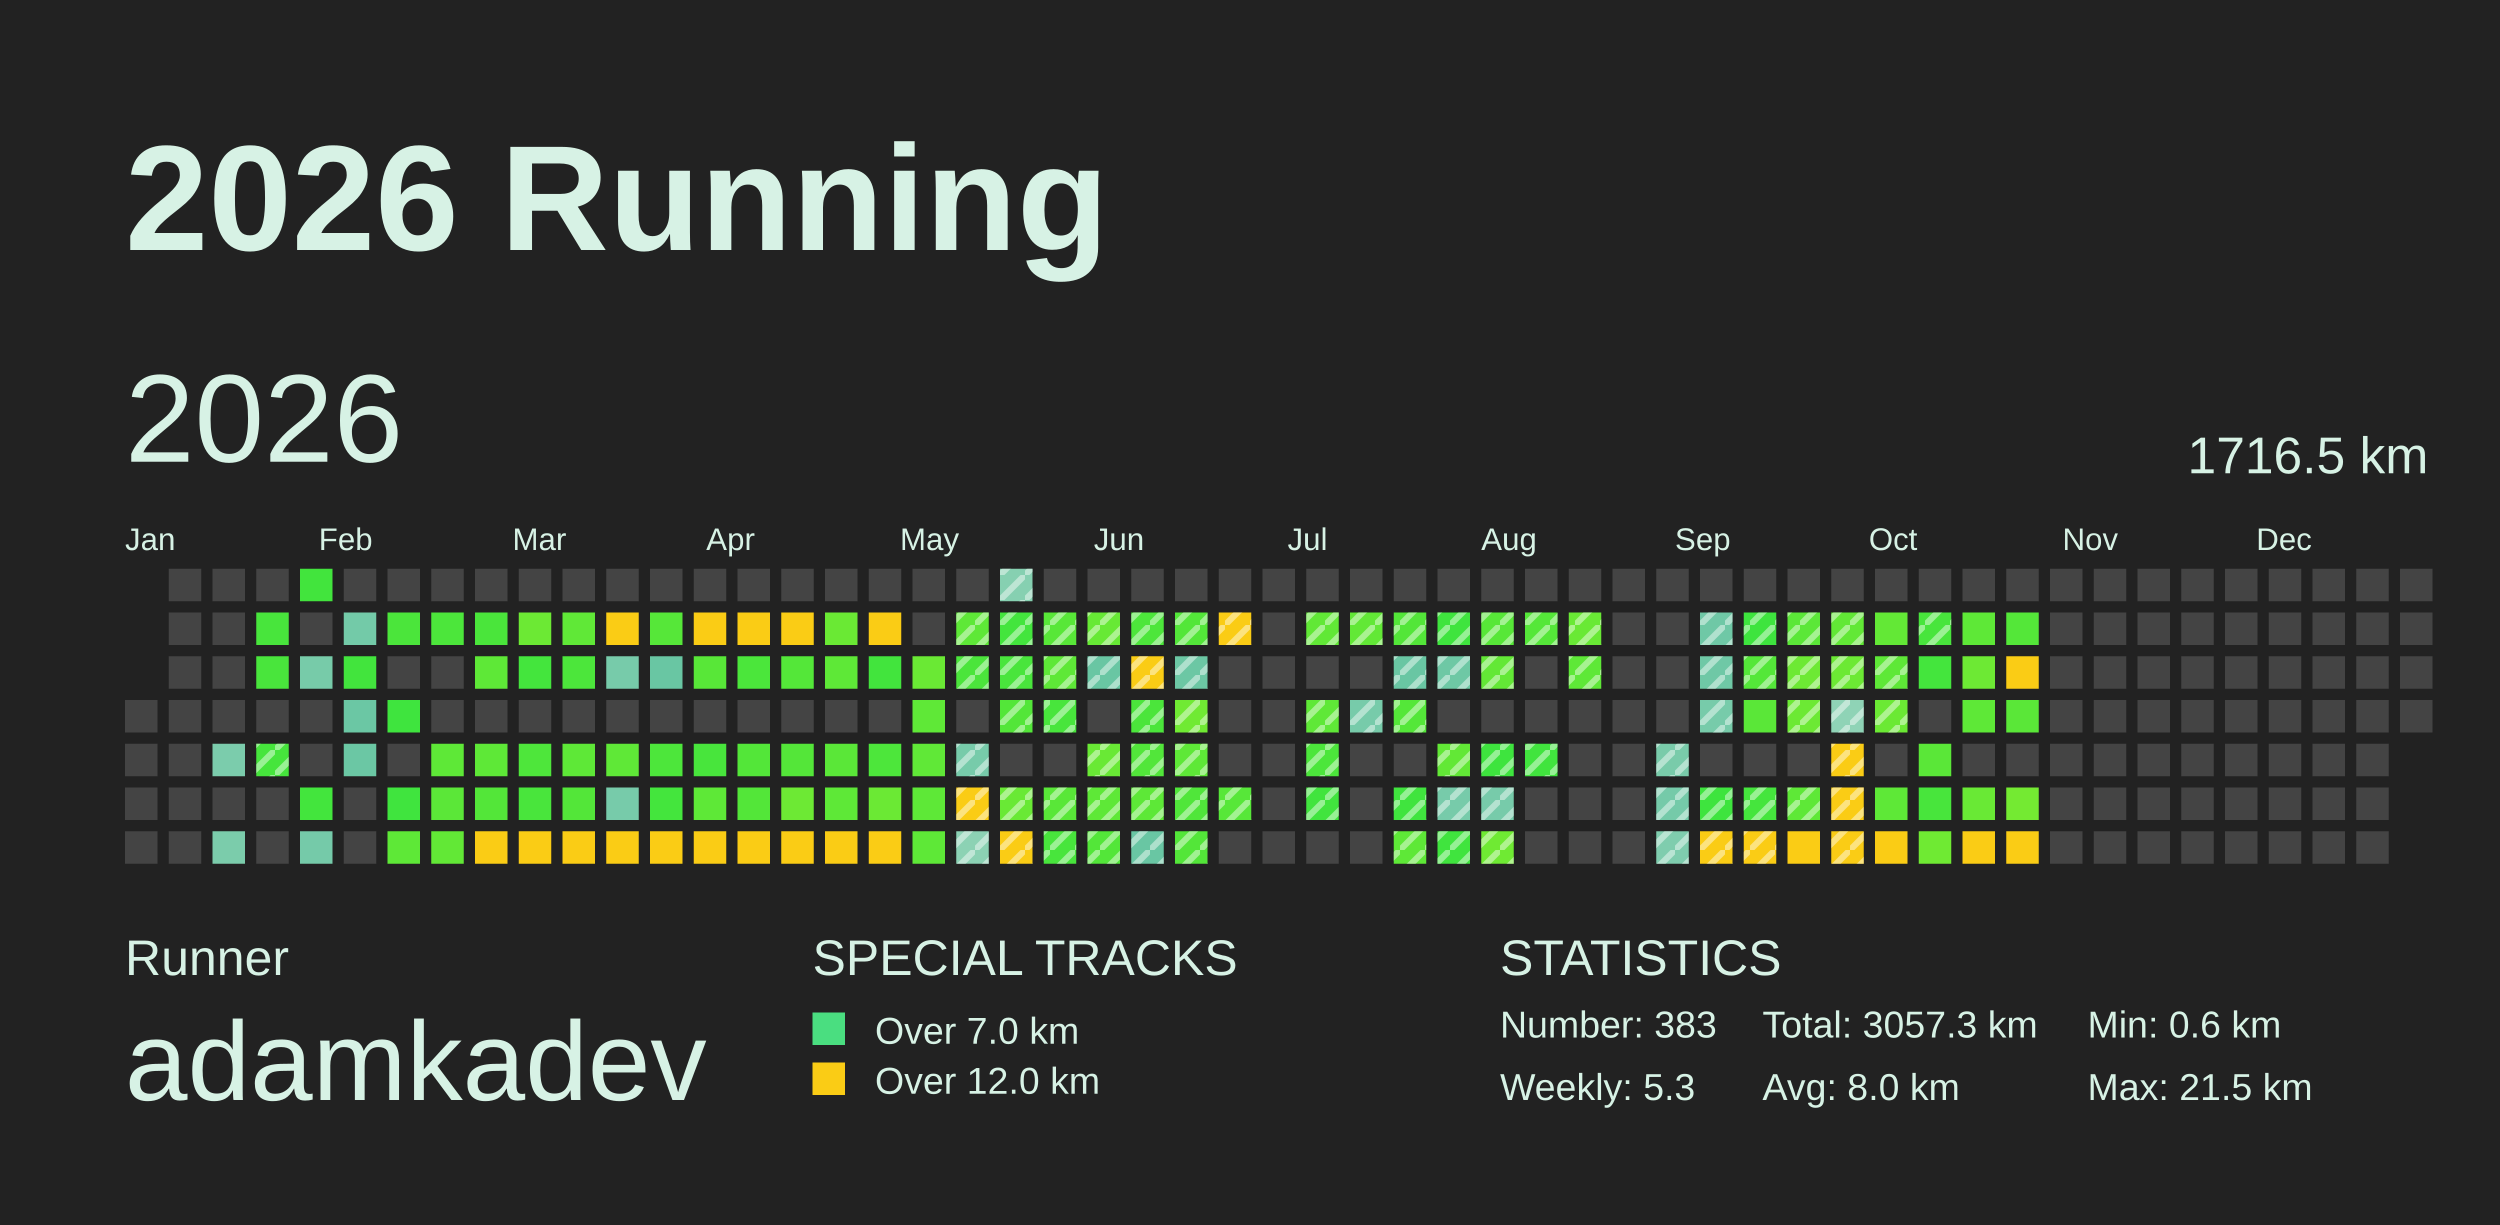
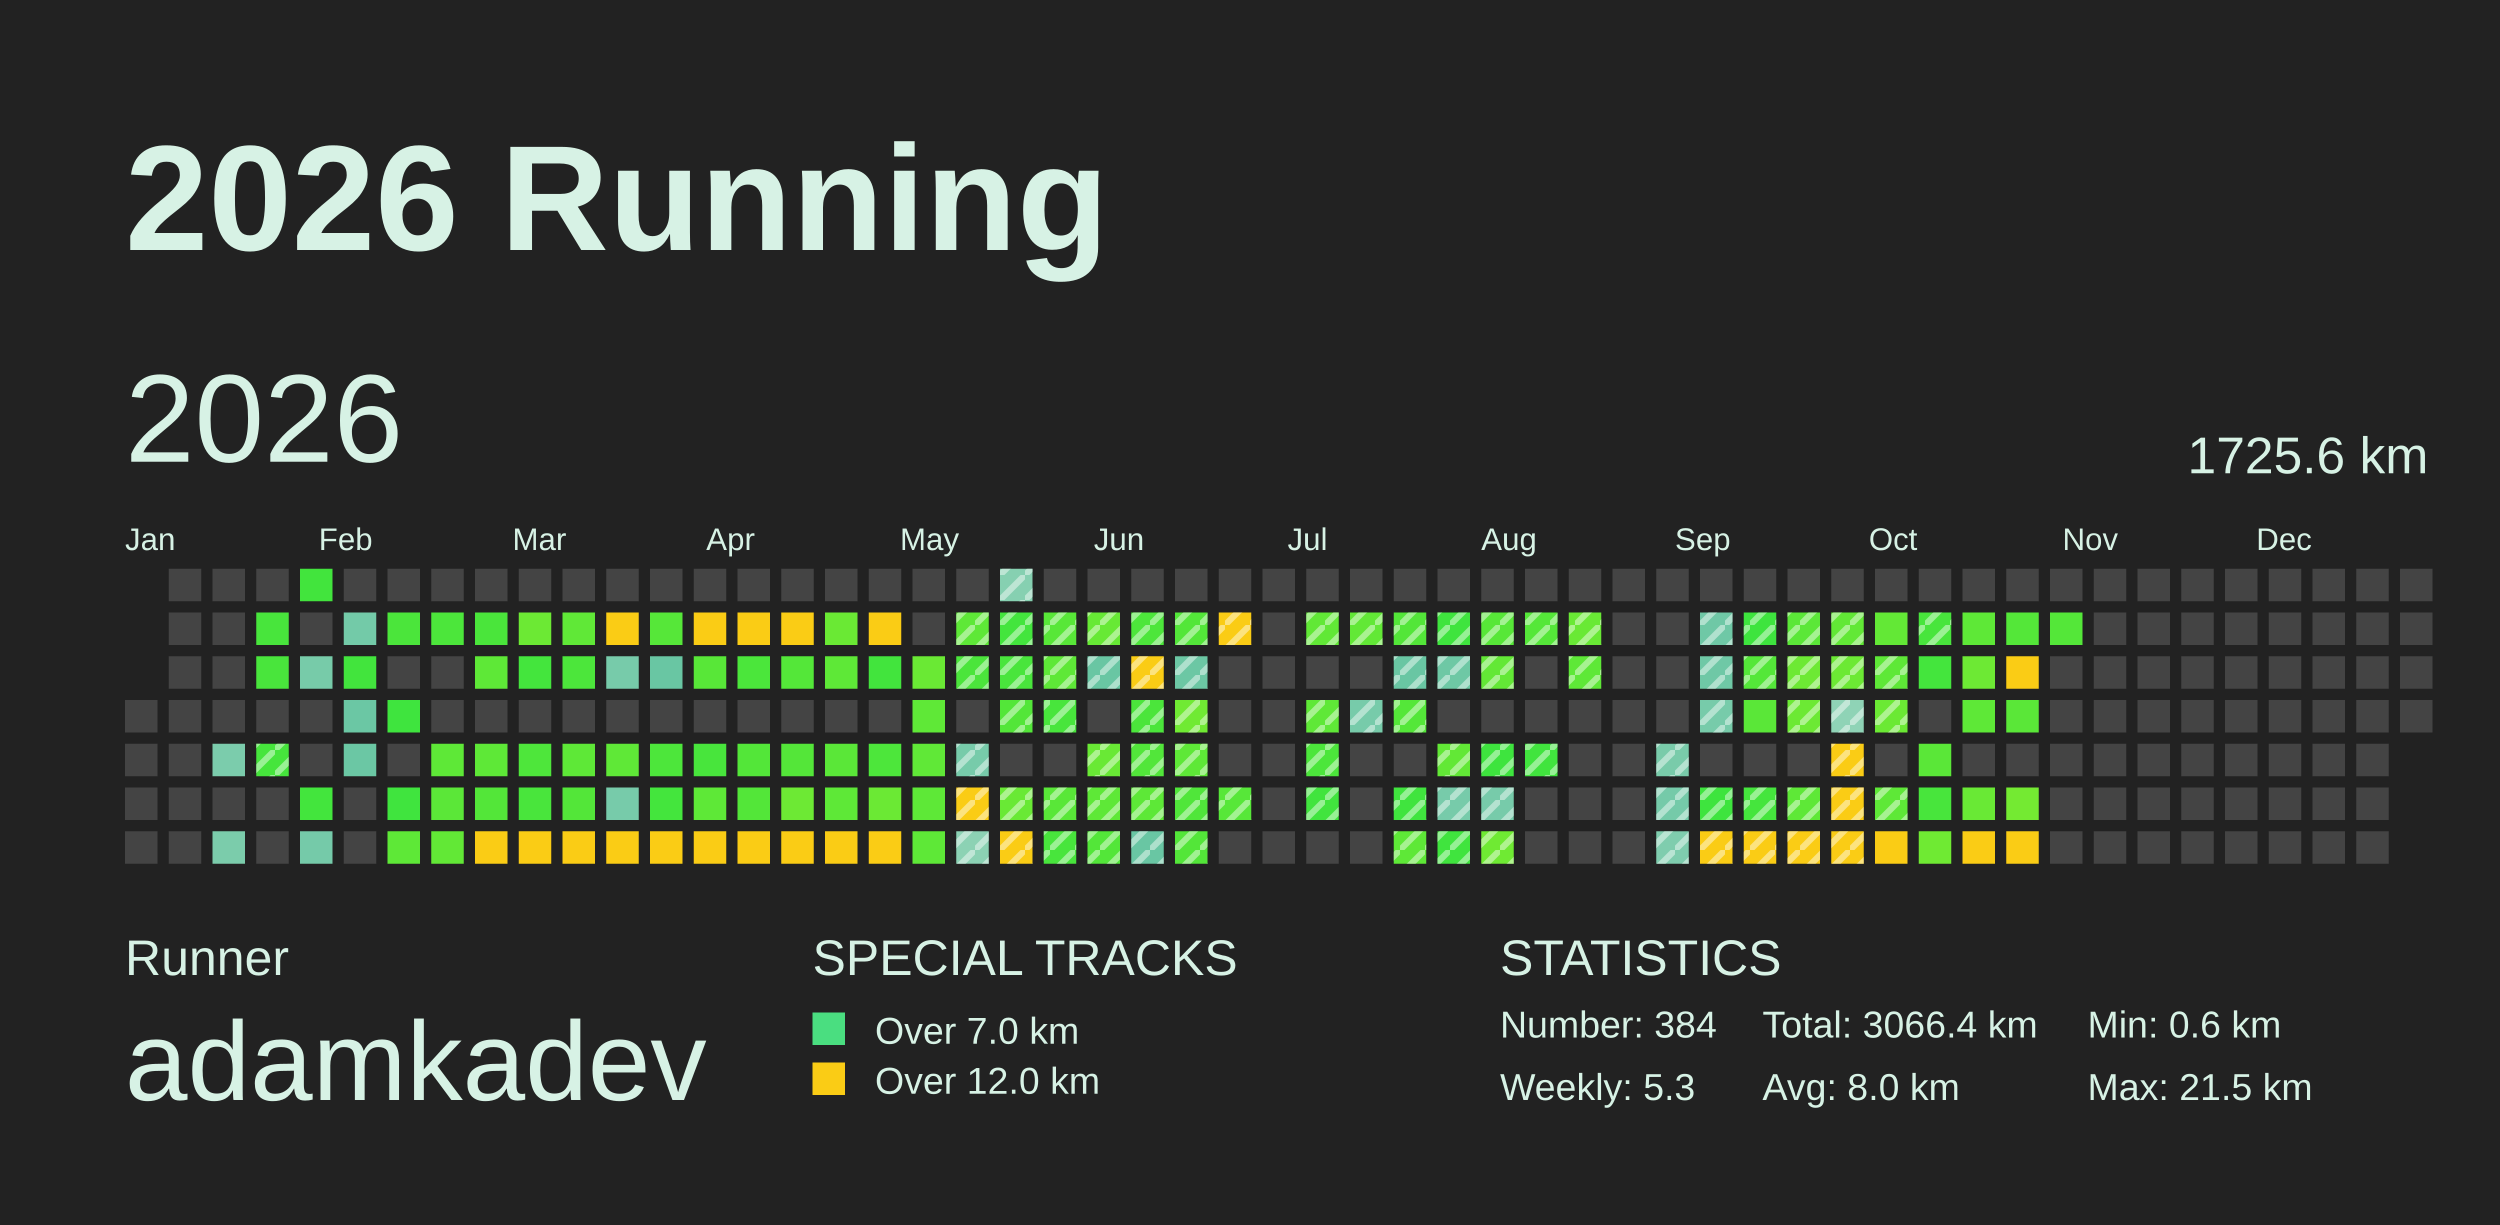
<svg xmlns="http://www.w3.org/2000/svg" baseProfile="full" height="98mm" version="1.1" viewBox="0,0,200,98" width="200mm">
  <defs>
    <pattern height="2" id="indoor-stripe" patternUnits="userSpaceOnUse" width="2">
      <line stroke="white" stroke-opacity="0.45" stroke-width="0.5" x1="0" x2="2" y1="2" y2="0" />
    </pattern>
  </defs>
  <rect fill="#222222" height="98" width="200" x="0" y="0" />
  <text fill="#D7F2E5" style="font-size:12px; font-family:Arial; font-weight:bold;" x="10" y="20">2026 Running</text>
  <text fill="#D7F2E5" style="font-size:4px; font-family:Arial" x="10" y="78">Runner</text>
  <text fill="#D7F2E5" style="font-size:9px; font-family:Arial" x="10" y="88">adamkadev</text>
  <text fill="#D7F2E5" style="font-size:4px; font-family:Arial" x="65" y="78">SPECIAL TRACKS</text>
  <rect fill="#4ADE80" height="2.6" width="2.6" x="65" y="81" />
  <text fill="#D7F2E5" style="font-size:3px; font-family:Arial" x="70" y="83.5">Over 7.0 km</text>
  <rect fill="#FACC15" height="2.6" width="2.6" x="65" y="85" />
  <text fill="#D7F2E5" style="font-size:3px; font-family:Arial" x="70" y="87.5">Over 12.0 km</text>
  <text fill="#D7F2E5" style="font-size:4px; font-family:Arial" x="120" y="78">STATISTICS</text>
-   <text fill="#D7F2E5" style="font-size:3px; font-family:Arial" x="120" y="83">Number: 383</text>
+   <text fill="#D7F2E5" style="font-size:3px; font-family:Arial" x="120" y="83">Number: 384</text>
  <text fill="#D7F2E5" style="font-size:3px; font-family:Arial" x="120" y="88">Weekly: 5.3</text>
-   <text fill="#D7F2E5" style="font-size:3px; font-family:Arial" x="141" y="83">Total: 3057.3 km</text>
+   <text fill="#D7F2E5" style="font-size:3px; font-family:Arial" x="141" y="83">Total: 3066.4 km</text>
  <text fill="#D7F2E5" style="font-size:3px; font-family:Arial" x="141" y="88">Avg: 8.0 km</text>
  <text fill="#D7F2E5" style="font-size:3px; font-family:Arial" x="167" y="83">Min: 0.6 km</text>
  <text fill="#D7F2E5" style="font-size:3px; font-family:Arial" x="167" y="88">Max: 21.5 km</text>
  <text dominant-baseline="hanging" fill="#D7F2E5" style="font-size:10.0px; font-family:Arial;" x="10" y="30">2026</text>
-   <text dominant-baseline="hanging" fill="#D7F2E5" style="font-size:4.125px; font-family:Arial;" x="175" y="35">1716.5 km</text>
+   <text dominant-baseline="hanging" fill="#D7F2E5" style="font-size:4.125px; font-family:Arial;" x="175" y="35">1725.6 km</text>
  <text fill="#D7F2E5" style="font-size:2.5px; font-family:Arial" x="10.0" y="44">Jan</text>
  <text fill="#D7F2E5" style="font-size:2.5px; font-family:Arial" x="25.5" y="44">Feb</text>
  <text fill="#D7F2E5" style="font-size:2.5px; font-family:Arial" x="41.0" y="44">Mar</text>
  <text fill="#D7F2E5" style="font-size:2.5px; font-family:Arial" x="56.5" y="44">Apr</text>
  <text fill="#D7F2E5" style="font-size:2.5px; font-family:Arial" x="72.0" y="44">May</text>
  <text fill="#D7F2E5" style="font-size:2.5px; font-family:Arial" x="87.5" y="44">Jun</text>
  <text fill="#D7F2E5" style="font-size:2.5px; font-family:Arial" x="103.0" y="44">Jul</text>
  <text fill="#D7F2E5" style="font-size:2.5px; font-family:Arial" x="118.5" y="44">Aug</text>
  <text fill="#D7F2E5" style="font-size:2.5px; font-family:Arial" x="134.0" y="44">Sep</text>
  <text fill="#D7F2E5" style="font-size:2.5px; font-family:Arial" x="149.5" y="44">Oct</text>
  <text fill="#D7F2E5" style="font-size:2.5px; font-family:Arial" x="165.0" y="44">Nov</text>
  <text fill="#D7F2E5" style="font-size:2.5px; font-family:Arial" x="180.5" y="44">Dec</text>
  <rect fill="#444444" height="2.6" width="2.6" x="10.0" y="56.0" />
  <rect fill="#444444" height="2.6" width="2.6" x="10.0" y="59.5" />
  <rect fill="#444444" height="2.6" width="2.6" x="10.0" y="63.0" />
  <rect fill="#444444" height="2.6" width="2.6" x="10.0" y="66.5" />
  <rect fill="#444444" height="2.6" width="2.6" x="13.5" y="45.5" />
  <rect fill="#444444" height="2.6" width="2.6" x="13.5" y="49.0" />
  <rect fill="#444444" height="2.6" width="2.6" x="13.5" y="52.5" />
  <rect fill="#444444" height="2.6" width="2.6" x="13.5" y="56.0" />
  <rect fill="#444444" height="2.6" width="2.6" x="13.5" y="59.5" />
  <rect fill="#444444" height="2.6" width="2.6" x="13.5" y="63.0" />
  <rect fill="#444444" height="2.6" width="2.6" x="13.5" y="66.5" />
  <rect fill="#444444" height="2.6" width="2.6" x="17.0" y="45.5" />
  <rect fill="#444444" height="2.6" width="2.6" x="17.0" y="49.0" />
  <rect fill="#444444" height="2.6" width="2.6" x="17.0" y="52.5" />
  <rect fill="#444444" height="2.6" width="2.6" x="17.0" y="56.0" />
  <rect fill="#7bccac" height="2.6" width="2.6" x="17.0" y="59.5" />
  <rect fill="#444444" height="2.6" width="2.6" x="17.0" y="63.0" />
  <rect fill="#7bccab" height="2.6" width="2.6" x="17.0" y="66.5" />
  <rect fill="#444444" height="2.6" width="2.6" x="20.5" y="45.5" />
  <rect fill="#48e53c" height="2.6" width="2.6" x="20.5" y="49.0" />
  <rect fill="#49e53c" height="2.6" width="2.6" x="20.5" y="52.5" />
  <rect fill="#444444" height="2.6" width="2.6" x="20.5" y="56.0" />
  <rect fill="#46e53c" height="2.6" width="2.6" x="20.5" y="59.5" />
  <rect fill="url(#indoor-stripe)" height="2.6" style="pointer-events: none;" width="2.6" x="20.5" y="59.5" />
  <rect fill="#444444" height="2.6" width="2.6" x="20.5" y="63.0" />
  <rect fill="#444444" height="2.6" width="2.6" x="20.5" y="66.5" />
  <rect fill="#42e43d" height="2.6" width="2.6" x="24.0" y="45.5" />
  <rect fill="#444444" height="2.6" width="2.6" x="24.0" y="49.0" />
  <rect fill="#77cba9" height="2.6" width="2.6" x="24.0" y="52.5" />
  <rect fill="#444444" height="2.6" width="2.6" x="24.0" y="56.0" />
  <rect fill="#444444" height="2.6" width="2.6" x="24.0" y="59.5" />
  <rect fill="#43e53d" height="2.6" width="2.6" x="24.0" y="63.0" />
  <rect fill="#75caa9" height="2.6" width="2.6" x="24.0" y="66.5" />
  <rect fill="#444444" height="2.6" width="2.6" x="27.5" y="45.5" />
  <rect fill="#73caa8" height="2.6" width="2.6" x="27.5" y="49.0" />
  <rect fill="#42e43d" height="2.6" width="2.6" x="27.5" y="52.5" />
  <rect fill="#6bc7a4" height="2.6" width="2.6" x="27.5" y="56.0" />
  <rect fill="#6bc7a4" height="2.6" width="2.6" x="27.5" y="59.5" />
  <rect fill="#444444" height="2.6" width="2.6" x="27.5" y="63.0" />
  <rect fill="#444444" height="2.6" width="2.6" x="27.5" y="66.5" />
  <rect fill="#444444" height="2.6" width="2.6" x="31.0" y="45.5" />
  <rect fill="#4be53b" height="2.6" width="2.6" x="31.0" y="49.0" />
  <rect fill="#444444" height="2.6" width="2.6" x="31.0" y="52.5" />
  <rect fill="#3fe43e" height="2.6" width="2.6" x="31.0" y="56.0" />
  <rect fill="#444444" height="2.6" width="2.6" x="31.0" y="59.5" />
  <rect fill="#40e43e" height="2.6" width="2.6" x="31.0" y="63.0" />
  <rect fill="#5ee837" height="2.6" width="2.6" x="31.0" y="66.5" />
  <rect fill="#444444" height="2.6" width="2.6" x="34.5" y="45.5" />
  <rect fill="#4ce63b" height="2.6" width="2.6" x="34.5" y="49.0" />
  <rect fill="#444444" height="2.6" width="2.6" x="34.5" y="52.5" />
  <rect fill="#444444" height="2.6" width="2.6" x="34.5" y="56.0" />
  <rect fill="#5ee837" height="2.6" width="2.6" x="34.5" y="59.5" />
  <rect fill="#5be738" height="2.6" width="2.6" x="34.5" y="63.0" />
  <rect fill="#62e836" height="2.6" width="2.6" x="34.5" y="66.5" />
  <rect fill="#444444" height="2.6" width="2.6" x="38.0" y="45.5" />
  <rect fill="#4ae53b" height="2.6" width="2.6" x="38.0" y="49.0" />
  <rect fill="#5ee837" height="2.6" width="2.6" x="38.0" y="52.5" />
  <rect fill="#444444" height="2.6" width="2.6" x="38.0" y="56.0" />
  <rect fill="#5ee837" height="2.6" width="2.6" x="38.0" y="59.5" />
  <rect fill="#53e639" height="2.6" width="2.6" x="38.0" y="63.0" />
  <rect fill="#FACC15" height="2.6" width="2.6" x="38.0" y="66.5" />
  <rect fill="#444444" height="2.6" width="2.6" x="41.5" y="45.5" />
  <rect fill="#6ce934" height="2.6" width="2.6" x="41.5" y="49.0" />
  <rect fill="#44e53d" height="2.6" width="2.6" x="41.5" y="52.5" />
  <rect fill="#444444" height="2.6" width="2.6" x="41.5" y="56.0" />
  <rect fill="#4ee63b" height="2.6" width="2.6" x="41.5" y="59.5" />
  <rect fill="#49e53c" height="2.6" width="2.6" x="41.5" y="63.0" />
  <rect fill="#FACC15" height="2.6" width="2.6" x="41.5" y="66.5" />
  <rect fill="#444444" height="2.6" width="2.6" x="45.0" y="45.5" />
  <rect fill="#60e837" height="2.6" width="2.6" x="45.0" y="49.0" />
  <rect fill="#4ce63b" height="2.6" width="2.6" x="45.0" y="52.5" />
  <rect fill="#444444" height="2.6" width="2.6" x="45.0" y="56.0" />
  <rect fill="#5ee837" height="2.6" width="2.6" x="45.0" y="59.5" />
  <rect fill="#53e639" height="2.6" width="2.6" x="45.0" y="63.0" />
  <rect fill="#FACC15" height="2.6" width="2.6" x="45.0" y="66.5" />
  <rect fill="#444444" height="2.6" width="2.6" x="48.5" y="45.5" />
  <rect fill="#FACC15" height="2.6" width="2.6" x="48.5" y="49.0" />
  <rect fill="#77cbaa" height="2.6" width="2.6" x="48.5" y="52.5" />
  <rect fill="#444444" height="2.6" width="2.6" x="48.5" y="56.0" />
  <rect fill="#5fe837" height="2.6" width="2.6" x="48.5" y="59.5" />
  <rect fill="#77cbaa" height="2.6" width="2.6" x="48.5" y="63.0" />
  <rect fill="#FACC15" height="2.6" width="2.6" x="48.5" y="66.5" />
  <rect fill="#444444" height="2.6" width="2.6" x="52.0" y="45.5" />
  <rect fill="#56e739" height="2.6" width="2.6" x="52.0" y="49.0" />
  <rect fill="#69c6a3" height="2.6" width="2.6" x="52.0" y="52.5" />
  <rect fill="#444444" height="2.6" width="2.6" x="52.0" y="56.0" />
  <rect fill="#4de63b" height="2.6" width="2.6" x="52.0" y="59.5" />
  <rect fill="#44e53d" height="2.6" width="2.6" x="52.0" y="63.0" />
  <rect fill="#FACC15" height="2.6" width="2.6" x="52.0" y="66.5" />
  <rect fill="#444444" height="2.6" width="2.6" x="55.5" y="45.5" />
  <rect fill="#FACC15" height="2.6" width="2.6" x="55.5" y="49.0" />
  <rect fill="#58e738" height="2.6" width="2.6" x="55.5" y="52.5" />
  <rect fill="#444444" height="2.6" width="2.6" x="55.5" y="56.0" />
  <rect fill="#48e53c" height="2.6" width="2.6" x="55.5" y="59.5" />
  <rect fill="#5ee837" height="2.6" width="2.6" x="55.5" y="63.0" />
  <rect fill="#FACC15" height="2.6" width="2.6" x="55.5" y="66.5" />
  <rect fill="#444444" height="2.6" width="2.6" x="59.0" y="45.5" />
  <rect fill="#FACC15" height="2.6" width="2.6" x="59.0" y="49.0" />
  <rect fill="#4be63b" height="2.6" width="2.6" x="59.0" y="52.5" />
  <rect fill="#444444" height="2.6" width="2.6" x="59.0" y="56.0" />
  <rect fill="#53e639" height="2.6" width="2.6" x="59.0" y="59.5" />
  <rect fill="#53e639" height="2.6" width="2.6" x="59.0" y="63.0" />
  <rect fill="#FACC15" height="2.6" width="2.6" x="59.0" y="66.5" />
  <rect fill="#444444" height="2.6" width="2.6" x="62.5" y="45.5" />
  <rect fill="#FACC15" height="2.6" width="2.6" x="62.5" y="49.0" />
  <rect fill="#54e739" height="2.6" width="2.6" x="62.5" y="52.5" />
  <rect fill="#444444" height="2.6" width="2.6" x="62.5" y="56.0" />
  <rect fill="#54e639" height="2.6" width="2.6" x="62.5" y="59.5" />
  <rect fill="#6de934" height="2.6" width="2.6" x="62.5" y="63.0" />
  <rect fill="#FACC15" height="2.6" width="2.6" x="62.5" y="66.5" />
  <rect fill="#444444" height="2.6" width="2.6" x="66.0" y="45.5" />
  <rect fill="#6ae934" height="2.6" width="2.6" x="66.0" y="49.0" />
  <rect fill="#5ee837" height="2.6" width="2.6" x="66.0" y="52.5" />
  <rect fill="#444444" height="2.6" width="2.6" x="66.0" y="56.0" />
  <rect fill="#5ae738" height="2.6" width="2.6" x="66.0" y="59.5" />
  <rect fill="#5ee837" height="2.6" width="2.6" x="66.0" y="63.0" />
  <rect fill="#FACC15" height="2.6" width="2.6" x="66.0" y="66.5" />
  <rect fill="#444444" height="2.6" width="2.6" x="69.5" y="45.5" />
  <rect fill="#FACC15" height="2.6" width="2.6" x="69.5" y="49.0" />
  <rect fill="#42e43d" height="2.6" width="2.6" x="69.5" y="52.5" />
  <rect fill="#444444" height="2.6" width="2.6" x="69.5" y="56.0" />
  <rect fill="#4de63b" height="2.6" width="2.6" x="69.5" y="59.5" />
  <rect fill="#6be934" height="2.6" width="2.6" x="69.5" y="63.0" />
  <rect fill="#FACC15" height="2.6" width="2.6" x="69.5" y="66.5" />
  <rect fill="#444444" height="2.6" width="2.6" x="73.0" y="45.5" />
  <rect fill="#444444" height="2.6" width="2.6" x="73.0" y="49.0" />
  <rect fill="#6ae934" height="2.6" width="2.6" x="73.0" y="52.5" />
  <rect fill="#5fe837" height="2.6" width="2.6" x="73.0" y="56.0" />
  <rect fill="#60e837" height="2.6" width="2.6" x="73.0" y="59.5" />
  <rect fill="#5ee837" height="2.6" width="2.6" x="73.0" y="63.0" />
  <rect fill="#5ee837" height="2.6" width="2.6" x="73.0" y="66.5" />
  <rect fill="#444444" height="2.6" width="2.6" x="76.5" y="45.5" />
  <rect fill="#5ee837" height="2.6" width="2.6" x="76.5" y="49.0" />
  <rect fill="url(#indoor-stripe)" height="2.6" style="pointer-events: none;" width="2.6" x="76.5" y="49.0" />
  <rect fill="#4be53b" height="2.6" width="2.6" x="76.5" y="52.5" />
  <rect fill="url(#indoor-stripe)" height="2.6" style="pointer-events: none;" width="2.6" x="76.5" y="52.5" />
  <rect fill="#444444" height="2.6" width="2.6" x="76.5" y="56.0" />
  <rect fill="#77cbaa" height="2.6" width="2.6" x="76.5" y="59.5" />
  <rect fill="url(#indoor-stripe)" height="2.6" style="pointer-events: none;" width="2.6" x="76.5" y="59.5" />
  <rect fill="#FACC15" height="2.6" width="2.6" x="76.5" y="63.0" />
  <rect fill="url(#indoor-stripe)" height="2.6" style="pointer-events: none;" width="2.6" x="76.5" y="63.0" />
  <rect fill="#8cd2b4" height="2.6" width="2.6" x="76.5" y="66.5" />
  <rect fill="url(#indoor-stripe)" height="2.6" style="pointer-events: none;" width="2.6" x="76.5" y="66.5" />
  <rect fill="#86d0b1" height="2.6" width="2.6" x="80.0" y="45.5" />
  <rect fill="url(#indoor-stripe)" height="2.6" style="pointer-events: none;" width="2.6" x="80.0" y="45.5" />
  <rect fill="#43e53d" height="2.6" width="2.6" x="80.0" y="49.0" />
  <rect fill="url(#indoor-stripe)" height="2.6" style="pointer-events: none;" width="2.6" x="80.0" y="49.0" />
  <rect fill="#49e53c" height="2.6" width="2.6" x="80.0" y="52.5" />
  <rect fill="url(#indoor-stripe)" height="2.6" style="pointer-events: none;" width="2.6" x="80.0" y="52.5" />
  <rect fill="#53e639" height="2.6" width="2.6" x="80.0" y="56.0" />
  <rect fill="url(#indoor-stripe)" height="2.6" style="pointer-events: none;" width="2.6" x="80.0" y="56.0" />
  <rect fill="#444444" height="2.6" width="2.6" x="80.0" y="59.5" />
  <rect fill="#69e935" height="2.6" width="2.6" x="80.0" y="63.0" />
  <rect fill="url(#indoor-stripe)" height="2.6" style="pointer-events: none;" width="2.6" x="80.0" y="63.0" />
  <rect fill="#FACC15" height="2.6" width="2.6" x="80.0" y="66.5" />
  <rect fill="url(#indoor-stripe)" height="2.6" style="pointer-events: none;" width="2.6" x="80.0" y="66.5" />
  <rect fill="#444444" height="2.6" width="2.6" x="83.5" y="45.5" />
  <rect fill="#58e738" height="2.6" width="2.6" x="83.5" y="49.0" />
  <rect fill="url(#indoor-stripe)" height="2.6" style="pointer-events: none;" width="2.6" x="83.5" y="49.0" />
  <rect fill="#5ee837" height="2.6" width="2.6" x="83.5" y="52.5" />
  <rect fill="url(#indoor-stripe)" height="2.6" style="pointer-events: none;" width="2.6" x="83.5" y="52.5" />
  <rect fill="#48e53c" height="2.6" width="2.6" x="83.5" y="56.0" />
  <rect fill="url(#indoor-stripe)" height="2.6" style="pointer-events: none;" width="2.6" x="83.5" y="56.0" />
  <rect fill="#444444" height="2.6" width="2.6" x="83.5" y="59.5" />
  <rect fill="#59e738" height="2.6" width="2.6" x="83.5" y="63.0" />
  <rect fill="url(#indoor-stripe)" height="2.6" style="pointer-events: none;" width="2.6" x="83.5" y="63.0" />
  <rect fill="#48e53c" height="2.6" width="2.6" x="83.5" y="66.5" />
  <rect fill="url(#indoor-stripe)" height="2.6" style="pointer-events: none;" width="2.6" x="83.5" y="66.5" />
  <rect fill="#444444" height="2.6" width="2.6" x="87.0" y="45.5" />
  <rect fill="#67e935" height="2.6" width="2.6" x="87.0" y="49.0" />
  <rect fill="url(#indoor-stripe)" height="2.6" style="pointer-events: none;" width="2.6" x="87.0" y="49.0" />
  <rect fill="#69c6a3" height="2.6" width="2.6" x="87.0" y="52.5" />
  <rect fill="url(#indoor-stripe)" height="2.6" style="pointer-events: none;" width="2.6" x="87.0" y="52.5" />
  <rect fill="#444444" height="2.6" width="2.6" x="87.0" y="56.0" />
  <rect fill="#69e935" height="2.6" width="2.6" x="87.0" y="59.5" />
  <rect fill="url(#indoor-stripe)" height="2.6" style="pointer-events: none;" width="2.6" x="87.0" y="59.5" />
  <rect fill="#5ee837" height="2.6" width="2.6" x="87.0" y="63.0" />
  <rect fill="url(#indoor-stripe)" height="2.6" style="pointer-events: none;" width="2.6" x="87.0" y="63.0" />
  <rect fill="#53e639" height="2.6" width="2.6" x="87.0" y="66.5" />
  <rect fill="url(#indoor-stripe)" height="2.6" style="pointer-events: none;" width="2.6" x="87.0" y="66.5" />
  <rect fill="#444444" height="2.6" width="2.6" x="90.5" y="45.5" />
  <rect fill="#4de63b" height="2.6" width="2.6" x="90.5" y="49.0" />
  <rect fill="url(#indoor-stripe)" height="2.6" style="pointer-events: none;" width="2.6" x="90.5" y="49.0" />
  <rect fill="#FACC15" height="2.6" width="2.6" x="90.5" y="52.5" />
  <rect fill="url(#indoor-stripe)" height="2.6" style="pointer-events: none;" width="2.6" x="90.5" y="52.5" />
  <rect fill="#4be53b" height="2.6" width="2.6" x="90.5" y="56.0" />
  <rect fill="url(#indoor-stripe)" height="2.6" style="pointer-events: none;" width="2.6" x="90.5" y="56.0" />
  <rect fill="#52e63a" height="2.6" width="2.6" x="90.5" y="59.5" />
  <rect fill="url(#indoor-stripe)" height="2.6" style="pointer-events: none;" width="2.6" x="90.5" y="59.5" />
  <rect fill="#5de837" height="2.6" width="2.6" x="90.5" y="63.0" />
  <rect fill="url(#indoor-stripe)" height="2.6" style="pointer-events: none;" width="2.6" x="90.5" y="63.0" />
  <rect fill="#69c6a3" height="2.6" width="2.6" x="90.5" y="66.5" />
  <rect fill="url(#indoor-stripe)" height="2.6" style="pointer-events: none;" width="2.6" x="90.5" y="66.5" />
  <rect fill="#444444" height="2.6" width="2.6" x="94.0" y="45.5" />
  <rect fill="#53e639" height="2.6" width="2.6" x="94.0" y="49.0" />
  <rect fill="url(#indoor-stripe)" height="2.6" style="pointer-events: none;" width="2.6" x="94.0" y="49.0" />
  <rect fill="#6cc7a4" height="2.6" width="2.6" x="94.0" y="52.5" />
  <rect fill="url(#indoor-stripe)" height="2.6" style="pointer-events: none;" width="2.6" x="94.0" y="52.5" />
  <rect fill="#70ea33" height="2.6" width="2.6" x="94.0" y="56.0" />
  <rect fill="url(#indoor-stripe)" height="2.6" style="pointer-events: none;" width="2.6" x="94.0" y="56.0" />
  <rect fill="#5ee837" height="2.6" width="2.6" x="94.0" y="59.5" />
  <rect fill="url(#indoor-stripe)" height="2.6" style="pointer-events: none;" width="2.6" x="94.0" y="59.5" />
  <rect fill="#50e63a" height="2.6" width="2.6" x="94.0" y="63.0" />
  <rect fill="url(#indoor-stripe)" height="2.6" style="pointer-events: none;" width="2.6" x="94.0" y="63.0" />
  <rect fill="#53e639" height="2.6" width="2.6" x="94.0" y="66.5" />
  <rect fill="url(#indoor-stripe)" height="2.6" style="pointer-events: none;" width="2.6" x="94.0" y="66.5" />
  <rect fill="#444444" height="2.6" width="2.6" x="97.5" y="45.5" />
  <rect fill="#FACC15" height="2.6" width="2.6" x="97.5" y="49.0" />
  <rect fill="url(#indoor-stripe)" height="2.6" style="pointer-events: none;" width="2.6" x="97.5" y="49.0" />
  <rect fill="#444444" height="2.6" width="2.6" x="97.5" y="52.5" />
  <rect fill="#444444" height="2.6" width="2.6" x="97.5" y="56.0" />
  <rect fill="#444444" height="2.6" width="2.6" x="97.5" y="59.5" />
  <rect fill="#57e739" height="2.6" width="2.6" x="97.5" y="63.0" />
  <rect fill="url(#indoor-stripe)" height="2.6" style="pointer-events: none;" width="2.6" x="97.5" y="63.0" />
  <rect fill="#444444" height="2.6" width="2.6" x="97.5" y="66.5" />
  <rect fill="#444444" height="2.6" width="2.6" x="101.0" y="45.5" />
  <rect fill="#444444" height="2.6" width="2.6" x="101.0" y="49.0" />
  <rect fill="#444444" height="2.6" width="2.6" x="101.0" y="52.5" />
  <rect fill="#444444" height="2.6" width="2.6" x="101.0" y="56.0" />
  <rect fill="#444444" height="2.6" width="2.6" x="101.0" y="59.5" />
  <rect fill="#444444" height="2.6" width="2.6" x="101.0" y="63.0" />
  <rect fill="#444444" height="2.6" width="2.6" x="101.0" y="66.5" />
  <rect fill="#444444" height="2.6" width="2.6" x="104.5" y="45.5" />
  <rect fill="#61e836" height="2.6" width="2.6" x="104.5" y="49.0" />
  <rect fill="url(#indoor-stripe)" height="2.6" style="pointer-events: none;" width="2.6" x="104.5" y="49.0" />
  <rect fill="#444444" height="2.6" width="2.6" x="104.5" y="52.5" />
  <rect fill="#5fe837" height="2.6" width="2.6" x="104.5" y="56.0" />
  <rect fill="url(#indoor-stripe)" height="2.6" style="pointer-events: none;" width="2.6" x="104.5" y="56.0" />
  <rect fill="#4ce63b" height="2.6" width="2.6" x="104.5" y="59.5" />
  <rect fill="url(#indoor-stripe)" height="2.6" style="pointer-events: none;" width="2.6" x="104.5" y="59.5" />
  <rect fill="#41e43e" height="2.6" width="2.6" x="104.5" y="63.0" />
  <rect fill="url(#indoor-stripe)" height="2.6" style="pointer-events: none;" width="2.6" x="104.5" y="63.0" />
  <rect fill="#444444" height="2.6" width="2.6" x="104.5" y="66.5" />
  <rect fill="#444444" height="2.6" width="2.6" x="108.0" y="45.5" />
  <rect fill="#62e836" height="2.6" width="2.6" x="108.0" y="49.0" />
  <rect fill="url(#indoor-stripe)" height="2.6" style="pointer-events: none;" width="2.6" x="108.0" y="49.0" />
  <rect fill="#444444" height="2.6" width="2.6" x="108.0" y="52.5" />
  <rect fill="#77cbaa" height="2.6" width="2.6" x="108.0" y="56.0" />
  <rect fill="url(#indoor-stripe)" height="2.6" style="pointer-events: none;" width="2.6" x="108.0" y="56.0" />
  <rect fill="#444444" height="2.6" width="2.6" x="108.0" y="59.5" />
  <rect fill="#444444" height="2.6" width="2.6" x="108.0" y="63.0" />
  <rect fill="#444444" height="2.6" width="2.6" x="108.0" y="66.5" />
  <rect fill="#444444" height="2.6" width="2.6" x="111.5" y="45.5" />
  <rect fill="#53e639" height="2.6" width="2.6" x="111.5" y="49.0" />
  <rect fill="url(#indoor-stripe)" height="2.6" style="pointer-events: none;" width="2.6" x="111.5" y="49.0" />
  <rect fill="#69c6a3" height="2.6" width="2.6" x="111.5" y="52.5" />
  <rect fill="url(#indoor-stripe)" height="2.6" style="pointer-events: none;" width="2.6" x="111.5" y="52.5" />
  <rect fill="#54e739" height="2.6" width="2.6" x="111.5" y="56.0" />
  <rect fill="url(#indoor-stripe)" height="2.6" style="pointer-events: none;" width="2.6" x="111.5" y="56.0" />
  <rect fill="#444444" height="2.6" width="2.6" x="111.5" y="59.5" />
  <rect fill="#40e43e" height="2.6" width="2.6" x="111.5" y="63.0" />
  <rect fill="url(#indoor-stripe)" height="2.6" style="pointer-events: none;" width="2.6" x="111.5" y="63.0" />
  <rect fill="#5ee837" height="2.6" width="2.6" x="111.5" y="66.5" />
  <rect fill="url(#indoor-stripe)" height="2.6" style="pointer-events: none;" width="2.6" x="111.5" y="66.5" />
  <rect fill="#444444" height="2.6" width="2.6" x="115.0" y="45.5" />
  <rect fill="#3fe43e" height="2.6" width="2.6" x="115.0" y="49.0" />
  <rect fill="url(#indoor-stripe)" height="2.6" style="pointer-events: none;" width="2.6" x="115.0" y="49.0" />
  <rect fill="#6ec8a5" height="2.6" width="2.6" x="115.0" y="52.5" />
  <rect fill="url(#indoor-stripe)" height="2.6" style="pointer-events: none;" width="2.6" x="115.0" y="52.5" />
  <rect fill="#444444" height="2.6" width="2.6" x="115.0" y="56.0" />
  <rect fill="#62e836" height="2.6" width="2.6" x="115.0" y="59.5" />
  <rect fill="url(#indoor-stripe)" height="2.6" style="pointer-events: none;" width="2.6" x="115.0" y="59.5" />
  <rect fill="#77cbaa" height="2.6" width="2.6" x="115.0" y="63.0" />
  <rect fill="url(#indoor-stripe)" height="2.6" style="pointer-events: none;" width="2.6" x="115.0" y="63.0" />
  <rect fill="#40e43e" height="2.6" width="2.6" x="115.0" y="66.5" />
  <rect fill="url(#indoor-stripe)" height="2.6" style="pointer-events: none;" width="2.6" x="115.0" y="66.5" />
  <rect fill="#444444" height="2.6" width="2.6" x="118.5" y="45.5" />
  <rect fill="#57e738" height="2.6" width="2.6" x="118.5" y="49.0" />
  <rect fill="url(#indoor-stripe)" height="2.6" style="pointer-events: none;" width="2.6" x="118.5" y="49.0" />
  <rect fill="#63e836" height="2.6" width="2.6" x="118.5" y="52.5" />
  <rect fill="url(#indoor-stripe)" height="2.6" style="pointer-events: none;" width="2.6" x="118.5" y="52.5" />
  <rect fill="#444444" height="2.6" width="2.6" x="118.5" y="56.0" />
  <rect fill="#3ee43e" height="2.6" width="2.6" x="118.5" y="59.5" />
  <rect fill="url(#indoor-stripe)" height="2.6" style="pointer-events: none;" width="2.6" x="118.5" y="59.5" />
  <rect fill="#77cbaa" height="2.6" width="2.6" x="118.5" y="63.0" />
  <rect fill="url(#indoor-stripe)" height="2.6" style="pointer-events: none;" width="2.6" x="118.5" y="63.0" />
  <rect fill="#6fea33" height="2.6" width="2.6" x="118.5" y="66.5" />
  <rect fill="url(#indoor-stripe)" height="2.6" style="pointer-events: none;" width="2.6" x="118.5" y="66.5" />
  <rect fill="#444444" height="2.6" width="2.6" x="122.0" y="45.5" />
  <rect fill="#55e739" height="2.6" width="2.6" x="122.0" y="49.0" />
  <rect fill="url(#indoor-stripe)" height="2.6" style="pointer-events: none;" width="2.6" x="122.0" y="49.0" />
  <rect fill="#444444" height="2.6" width="2.6" x="122.0" y="52.5" />
  <rect fill="#444444" height="2.6" width="2.6" x="122.0" y="56.0" />
  <rect fill="#41e43e" height="2.6" width="2.6" x="122.0" y="59.5" />
  <rect fill="url(#indoor-stripe)" height="2.6" style="pointer-events: none;" width="2.6" x="122.0" y="59.5" />
  <rect fill="#444444" height="2.6" width="2.6" x="122.0" y="63.0" />
  <rect fill="#444444" height="2.6" width="2.6" x="122.0" y="66.5" />
  <rect fill="#444444" height="2.6" width="2.6" x="125.5" y="45.5" />
  <rect fill="#69e935" height="2.6" width="2.6" x="125.5" y="49.0" />
  <rect fill="url(#indoor-stripe)" height="2.6" style="pointer-events: none;" width="2.6" x="125.5" y="49.0" />
  <rect fill="#5ee837" height="2.6" width="2.6" x="125.5" y="52.5" />
  <rect fill="url(#indoor-stripe)" height="2.6" style="pointer-events: none;" width="2.6" x="125.5" y="52.5" />
  <rect fill="#444444" height="2.6" width="2.6" x="125.5" y="56.0" />
  <rect fill="#444444" height="2.6" width="2.6" x="125.5" y="59.5" />
  <rect fill="#444444" height="2.6" width="2.6" x="125.5" y="63.0" />
  <rect fill="#444444" height="2.6" width="2.6" x="125.5" y="66.5" />
  <rect fill="#444444" height="2.6" width="2.6" x="129.0" y="45.5" />
  <rect fill="#444444" height="2.6" width="2.6" x="129.0" y="49.0" />
  <rect fill="#444444" height="2.6" width="2.6" x="129.0" y="52.5" />
  <rect fill="#444444" height="2.6" width="2.6" x="129.0" y="56.0" />
  <rect fill="#444444" height="2.6" width="2.6" x="129.0" y="59.5" />
  <rect fill="#444444" height="2.6" width="2.6" x="129.0" y="63.0" />
  <rect fill="#444444" height="2.6" width="2.6" x="129.0" y="66.5" />
  <rect fill="#444444" height="2.6" width="2.6" x="132.5" y="45.5" />
  <rect fill="#444444" height="2.6" width="2.6" x="132.5" y="49.0" />
  <rect fill="#444444" height="2.6" width="2.6" x="132.5" y="52.5" />
  <rect fill="#444444" height="2.6" width="2.6" x="132.5" y="56.0" />
  <rect fill="#79cbaa" height="2.6" width="2.6" x="132.5" y="59.5" />
  <rect fill="url(#indoor-stripe)" height="2.6" style="pointer-events: none;" width="2.6" x="132.5" y="59.5" />
  <rect fill="#75caa9" height="2.6" width="2.6" x="132.5" y="63.0" />
  <rect fill="url(#indoor-stripe)" height="2.6" style="pointer-events: none;" width="2.6" x="132.5" y="63.0" />
  <rect fill="#7fcdae" height="2.6" width="2.6" x="132.5" y="66.5" />
  <rect fill="url(#indoor-stripe)" height="2.6" style="pointer-events: none;" width="2.6" x="132.5" y="66.5" />
  <rect fill="#444444" height="2.6" width="2.6" x="136.0" y="45.5" />
  <rect fill="#6fc8a6" height="2.6" width="2.6" x="136.0" y="49.0" />
  <rect fill="url(#indoor-stripe)" height="2.6" style="pointer-events: none;" width="2.6" x="136.0" y="49.0" />
  <rect fill="#6fc8a6" height="2.6" width="2.6" x="136.0" y="52.5" />
  <rect fill="url(#indoor-stripe)" height="2.6" style="pointer-events: none;" width="2.6" x="136.0" y="52.5" />
  <rect fill="#77cbaa" height="2.6" width="2.6" x="136.0" y="56.0" />
  <rect fill="url(#indoor-stripe)" height="2.6" style="pointer-events: none;" width="2.6" x="136.0" y="56.0" />
  <rect fill="#444444" height="2.6" width="2.6" x="136.0" y="59.5" />
  <rect fill="#3ee43e" height="2.6" width="2.6" x="136.0" y="63.0" />
  <rect fill="url(#indoor-stripe)" height="2.6" style="pointer-events: none;" width="2.6" x="136.0" y="63.0" />
  <rect fill="#FACC15" height="2.6" width="2.6" x="136.0" y="66.5" />
  <rect fill="url(#indoor-stripe)" height="2.6" style="pointer-events: none;" width="2.6" x="136.0" y="66.5" />
  <rect fill="#444444" height="2.6" width="2.6" x="139.5" y="45.5" />
  <rect fill="#3ee43e" height="2.6" width="2.6" x="139.5" y="49.0" />
  <rect fill="url(#indoor-stripe)" height="2.6" style="pointer-events: none;" width="2.6" x="139.5" y="49.0" />
  <rect fill="#54e739" height="2.6" width="2.6" x="139.5" y="52.5" />
  <rect fill="url(#indoor-stripe)" height="2.6" style="pointer-events: none;" width="2.6" x="139.5" y="52.5" />
  <rect fill="#5ae738" height="2.6" width="2.6" x="139.5" y="56.0" />
  <rect fill="#444444" height="2.6" width="2.6" x="139.5" y="59.5" />
  <rect fill="#45e53d" height="2.6" width="2.6" x="139.5" y="63.0" />
  <rect fill="url(#indoor-stripe)" height="2.6" style="pointer-events: none;" width="2.6" x="139.5" y="63.0" />
  <rect fill="#FACC15" height="2.6" width="2.6" x="139.5" y="66.5" />
  <rect fill="url(#indoor-stripe)" height="2.6" style="pointer-events: none;" width="2.6" x="139.5" y="66.5" />
  <rect fill="#444444" height="2.6" width="2.6" x="143.0" y="45.5" />
  <rect fill="#5be738" height="2.6" width="2.6" x="143.0" y="49.0" />
  <rect fill="url(#indoor-stripe)" height="2.6" style="pointer-events: none;" width="2.6" x="143.0" y="49.0" />
  <rect fill="#6de934" height="2.6" width="2.6" x="143.0" y="52.5" />
  <rect fill="url(#indoor-stripe)" height="2.6" style="pointer-events: none;" width="2.6" x="143.0" y="52.5" />
  <rect fill="#6ce934" height="2.6" width="2.6" x="143.0" y="56.0" />
  <rect fill="url(#indoor-stripe)" height="2.6" style="pointer-events: none;" width="2.6" x="143.0" y="56.0" />
  <rect fill="#444444" height="2.6" width="2.6" x="143.0" y="59.5" />
  <rect fill="#5ee837" height="2.6" width="2.6" x="143.0" y="63.0" />
  <rect fill="url(#indoor-stripe)" height="2.6" style="pointer-events: none;" width="2.6" x="143.0" y="63.0" />
  <rect fill="#FACC15" height="2.6" width="2.6" x="143.0" y="66.5" />
+   <rect fill="url(#indoor-stripe)" height="2.6" style="pointer-events: none;" width="2.6" x="143.0" y="66.5" />
  <rect fill="#444444" height="2.6" width="2.6" x="146.5" y="45.5" />
  <rect fill="#62e836" height="2.6" width="2.6" x="146.5" y="49.0" />
  <rect fill="url(#indoor-stripe)" height="2.6" style="pointer-events: none;" width="2.6" x="146.5" y="49.0" />
  <rect fill="#6ce934" height="2.6" width="2.6" x="146.5" y="52.5" />
  <rect fill="url(#indoor-stripe)" height="2.6" style="pointer-events: none;" width="2.6" x="146.5" y="52.5" />
  <rect fill="#8fd3b6" height="2.6" width="2.6" x="146.5" y="56.0" />
  <rect fill="url(#indoor-stripe)" height="2.6" style="pointer-events: none;" width="2.6" x="146.5" y="56.0" />
  <rect fill="#FACC15" height="2.6" width="2.6" x="146.5" y="59.5" />
  <rect fill="url(#indoor-stripe)" height="2.6" style="pointer-events: none;" width="2.6" x="146.5" y="59.5" />
  <rect fill="#FACC15" height="2.6" width="2.6" x="146.5" y="63.0" />
  <rect fill="url(#indoor-stripe)" height="2.6" style="pointer-events: none;" width="2.6" x="146.5" y="63.0" />
  <rect fill="#FACC15" height="2.6" width="2.6" x="146.5" y="66.5" />
  <rect fill="url(#indoor-stripe)" height="2.6" style="pointer-events: none;" width="2.6" x="146.5" y="66.5" />
  <rect fill="#444444" height="2.6" width="2.6" x="150.0" y="45.5" />
  <rect fill="#63e836" height="2.6" width="2.6" x="150.0" y="49.0" />
  <rect fill="#5ee837" height="2.6" width="2.6" x="150.0" y="52.5" />
  <rect fill="url(#indoor-stripe)" height="2.6" style="pointer-events: none;" width="2.6" x="150.0" y="52.5" />
  <rect fill="#6be934" height="2.6" width="2.6" x="150.0" y="56.0" />
  <rect fill="url(#indoor-stripe)" height="2.6" style="pointer-events: none;" width="2.6" x="150.0" y="56.0" />
  <rect fill="#444444" height="2.6" width="2.6" x="150.0" y="59.5" />
  <rect fill="#5ee837" height="2.6" width="2.6" x="150.0" y="63.0" />
+   <rect fill="url(#indoor-stripe)" height="2.6" style="pointer-events: none;" width="2.6" x="150.0" y="63.0" />
  <rect fill="#FACC15" height="2.6" width="2.6" x="150.0" y="66.5" />
  <rect fill="#444444" height="2.6" width="2.6" x="153.5" y="45.5" />
  <rect fill="#48e53c" height="2.6" width="2.6" x="153.5" y="49.0" />
  <rect fill="url(#indoor-stripe)" height="2.6" style="pointer-events: none;" width="2.6" x="153.5" y="49.0" />
  <rect fill="#44e53d" height="2.6" width="2.6" x="153.5" y="52.5" />
  <rect fill="#444444" height="2.6" width="2.6" x="153.5" y="56.0" />
  <rect fill="#5ae738" height="2.6" width="2.6" x="153.5" y="59.5" />
  <rect fill="#48e53c" height="2.6" width="2.6" x="153.5" y="63.0" />
  <rect fill="#6fea33" height="2.6" width="2.6" x="153.5" y="66.5" />
  <rect fill="#444444" height="2.6" width="2.6" x="157.0" y="45.5" />
  <rect fill="#5ee837" height="2.6" width="2.6" x="157.0" y="49.0" />
  <rect fill="#6de934" height="2.6" width="2.6" x="157.0" y="52.5" />
  <rect fill="#5ee837" height="2.6" width="2.6" x="157.0" y="56.0" />
  <rect fill="#444444" height="2.6" width="2.6" x="157.0" y="59.5" />
  <rect fill="#69e935" height="2.6" width="2.6" x="157.0" y="63.0" />
  <rect fill="#FACC15" height="2.6" width="2.6" x="157.0" y="66.5" />
  <rect fill="#444444" height="2.6" width="2.6" x="160.5" y="45.5" />
  <rect fill="#54e739" height="2.6" width="2.6" x="160.5" y="49.0" />
  <rect fill="#FACC15" height="2.6" width="2.6" x="160.5" y="52.5" />
  <rect fill="#5ae738" height="2.6" width="2.6" x="160.5" y="56.0" />
  <rect fill="#444444" height="2.6" width="2.6" x="160.5" y="59.5" />
  <rect fill="#74ea32" height="2.6" width="2.6" x="160.5" y="63.0" />
  <rect fill="#FACC15" height="2.6" width="2.6" x="160.5" y="66.5" />
  <rect fill="#444444" height="2.6" width="2.6" x="164.0" y="45.5" />
-   <rect fill="#444444" height="2.6" width="2.6" x="164.0" y="49.0" />
+   <rect fill="#54e739" height="2.6" width="2.6" x="164.0" y="49.0" />
  <rect fill="#444444" height="2.6" width="2.6" x="164.0" y="52.5" />
  <rect fill="#444444" height="2.6" width="2.6" x="164.0" y="56.0" />
  <rect fill="#444444" height="2.6" width="2.6" x="164.0" y="59.5" />
  <rect fill="#444444" height="2.6" width="2.6" x="164.0" y="63.0" />
  <rect fill="#444444" height="2.6" width="2.6" x="164.0" y="66.5" />
  <rect fill="#444444" height="2.6" width="2.6" x="167.5" y="45.5" />
  <rect fill="#444444" height="2.6" width="2.6" x="167.5" y="49.0" />
  <rect fill="#444444" height="2.6" width="2.6" x="167.5" y="52.5" />
  <rect fill="#444444" height="2.6" width="2.6" x="167.5" y="56.0" />
  <rect fill="#444444" height="2.6" width="2.6" x="167.5" y="59.5" />
  <rect fill="#444444" height="2.6" width="2.6" x="167.5" y="63.0" />
  <rect fill="#444444" height="2.6" width="2.6" x="167.5" y="66.5" />
  <rect fill="#444444" height="2.6" width="2.6" x="171.0" y="45.5" />
  <rect fill="#444444" height="2.6" width="2.6" x="171.0" y="49.0" />
  <rect fill="#444444" height="2.6" width="2.6" x="171.0" y="52.5" />
  <rect fill="#444444" height="2.6" width="2.6" x="171.0" y="56.0" />
  <rect fill="#444444" height="2.6" width="2.6" x="171.0" y="59.5" />
  <rect fill="#444444" height="2.6" width="2.6" x="171.0" y="63.0" />
  <rect fill="#444444" height="2.6" width="2.6" x="171.0" y="66.5" />
  <rect fill="#444444" height="2.6" width="2.6" x="174.5" y="45.5" />
  <rect fill="#444444" height="2.6" width="2.6" x="174.5" y="49.0" />
  <rect fill="#444444" height="2.6" width="2.6" x="174.5" y="52.5" />
  <rect fill="#444444" height="2.6" width="2.6" x="174.5" y="56.0" />
  <rect fill="#444444" height="2.6" width="2.6" x="174.5" y="59.5" />
  <rect fill="#444444" height="2.6" width="2.6" x="174.5" y="63.0" />
  <rect fill="#444444" height="2.6" width="2.6" x="174.5" y="66.5" />
  <rect fill="#444444" height="2.6" width="2.6" x="178.0" y="45.5" />
  <rect fill="#444444" height="2.6" width="2.6" x="178.0" y="49.0" />
  <rect fill="#444444" height="2.6" width="2.6" x="178.0" y="52.5" />
  <rect fill="#444444" height="2.6" width="2.6" x="178.0" y="56.0" />
  <rect fill="#444444" height="2.6" width="2.6" x="178.0" y="59.5" />
  <rect fill="#444444" height="2.6" width="2.6" x="178.0" y="63.0" />
  <rect fill="#444444" height="2.6" width="2.6" x="178.0" y="66.5" />
  <rect fill="#444444" height="2.6" width="2.6" x="181.5" y="45.5" />
  <rect fill="#444444" height="2.6" width="2.6" x="181.5" y="49.0" />
  <rect fill="#444444" height="2.6" width="2.6" x="181.5" y="52.5" />
  <rect fill="#444444" height="2.6" width="2.6" x="181.5" y="56.0" />
  <rect fill="#444444" height="2.6" width="2.6" x="181.5" y="59.5" />
  <rect fill="#444444" height="2.6" width="2.6" x="181.5" y="63.0" />
  <rect fill="#444444" height="2.6" width="2.6" x="181.5" y="66.5" />
  <rect fill="#444444" height="2.6" width="2.6" x="185.0" y="45.5" />
  <rect fill="#444444" height="2.6" width="2.6" x="185.0" y="49.0" />
  <rect fill="#444444" height="2.6" width="2.6" x="185.0" y="52.5" />
  <rect fill="#444444" height="2.6" width="2.6" x="185.0" y="56.0" />
  <rect fill="#444444" height="2.6" width="2.6" x="185.0" y="59.5" />
  <rect fill="#444444" height="2.6" width="2.6" x="185.0" y="63.0" />
  <rect fill="#444444" height="2.6" width="2.6" x="185.0" y="66.5" />
  <rect fill="#444444" height="2.6" width="2.6" x="188.5" y="45.5" />
  <rect fill="#444444" height="2.6" width="2.6" x="188.5" y="49.0" />
  <rect fill="#444444" height="2.6" width="2.6" x="188.5" y="52.5" />
  <rect fill="#444444" height="2.6" width="2.6" x="188.5" y="56.0" />
  <rect fill="#444444" height="2.6" width="2.6" x="188.5" y="59.5" />
  <rect fill="#444444" height="2.6" width="2.6" x="188.5" y="63.0" />
  <rect fill="#444444" height="2.6" width="2.6" x="188.5" y="66.5" />
  <rect fill="#444444" height="2.6" width="2.6" x="192.0" y="45.5" />
  <rect fill="#444444" height="2.6" width="2.6" x="192.0" y="49.0" />
  <rect fill="#444444" height="2.6" width="2.6" x="192.0" y="52.5" />
  <rect fill="#444444" height="2.6" width="2.6" x="192.0" y="56.0" />
</svg>
